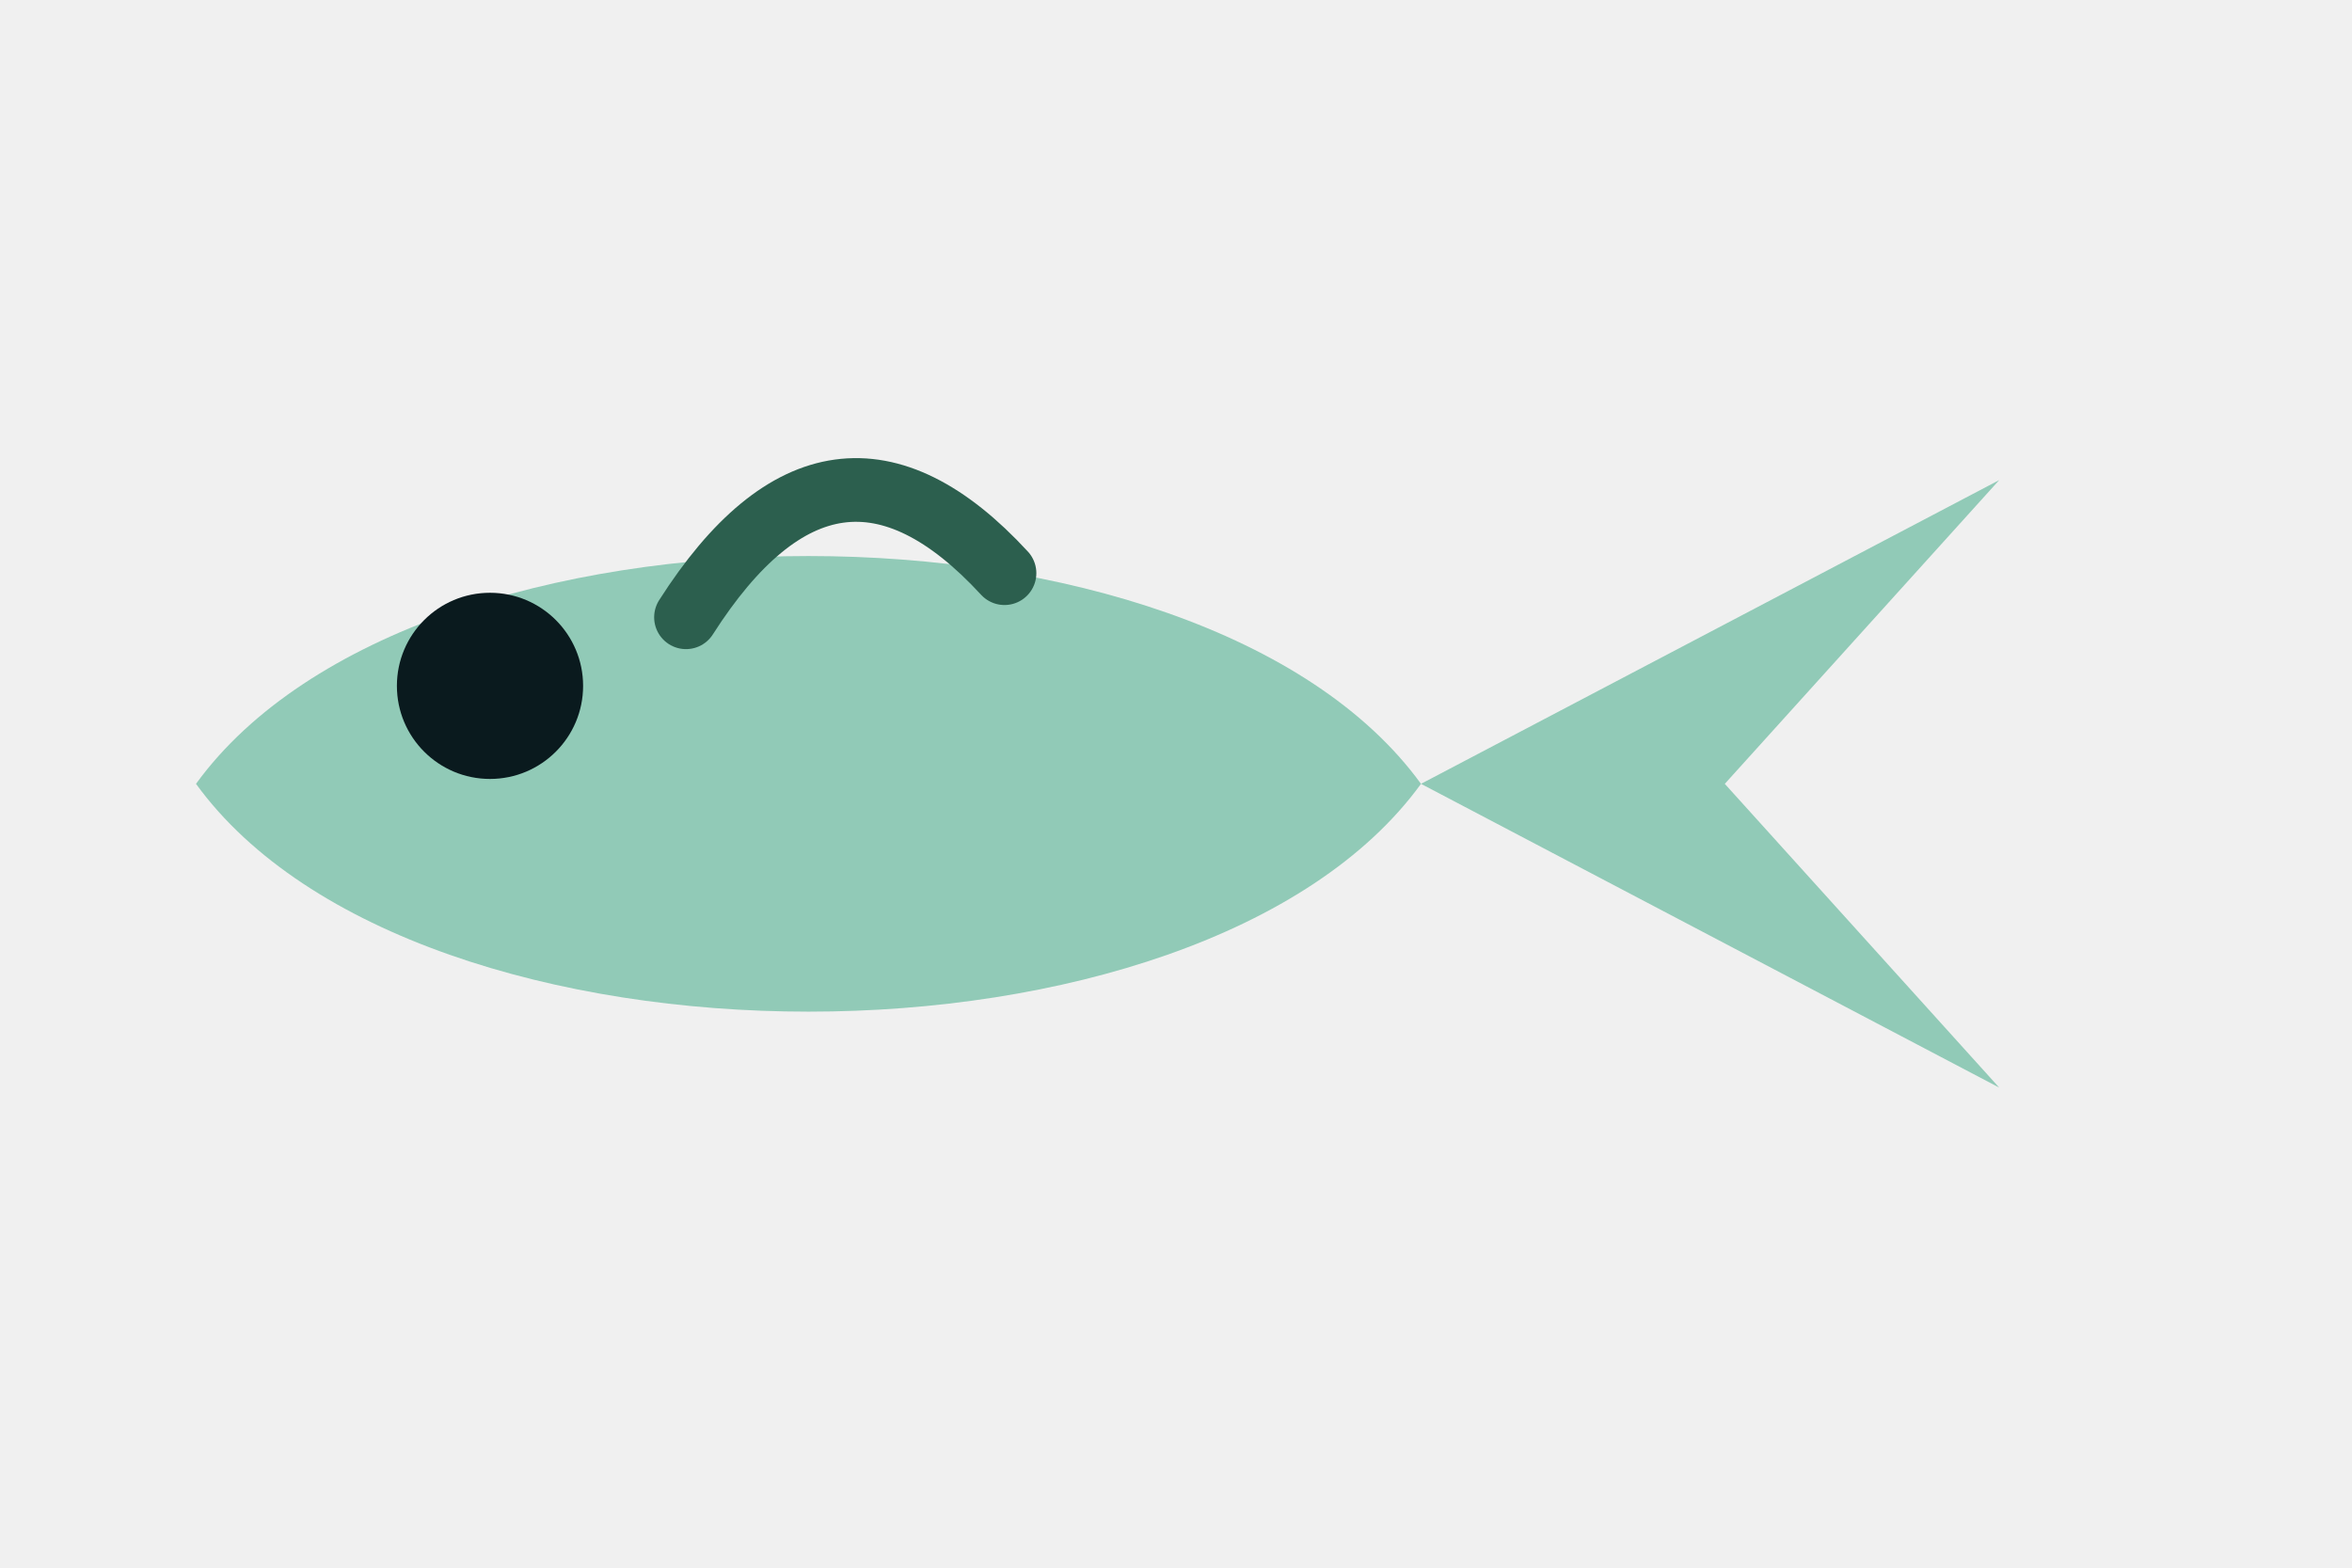
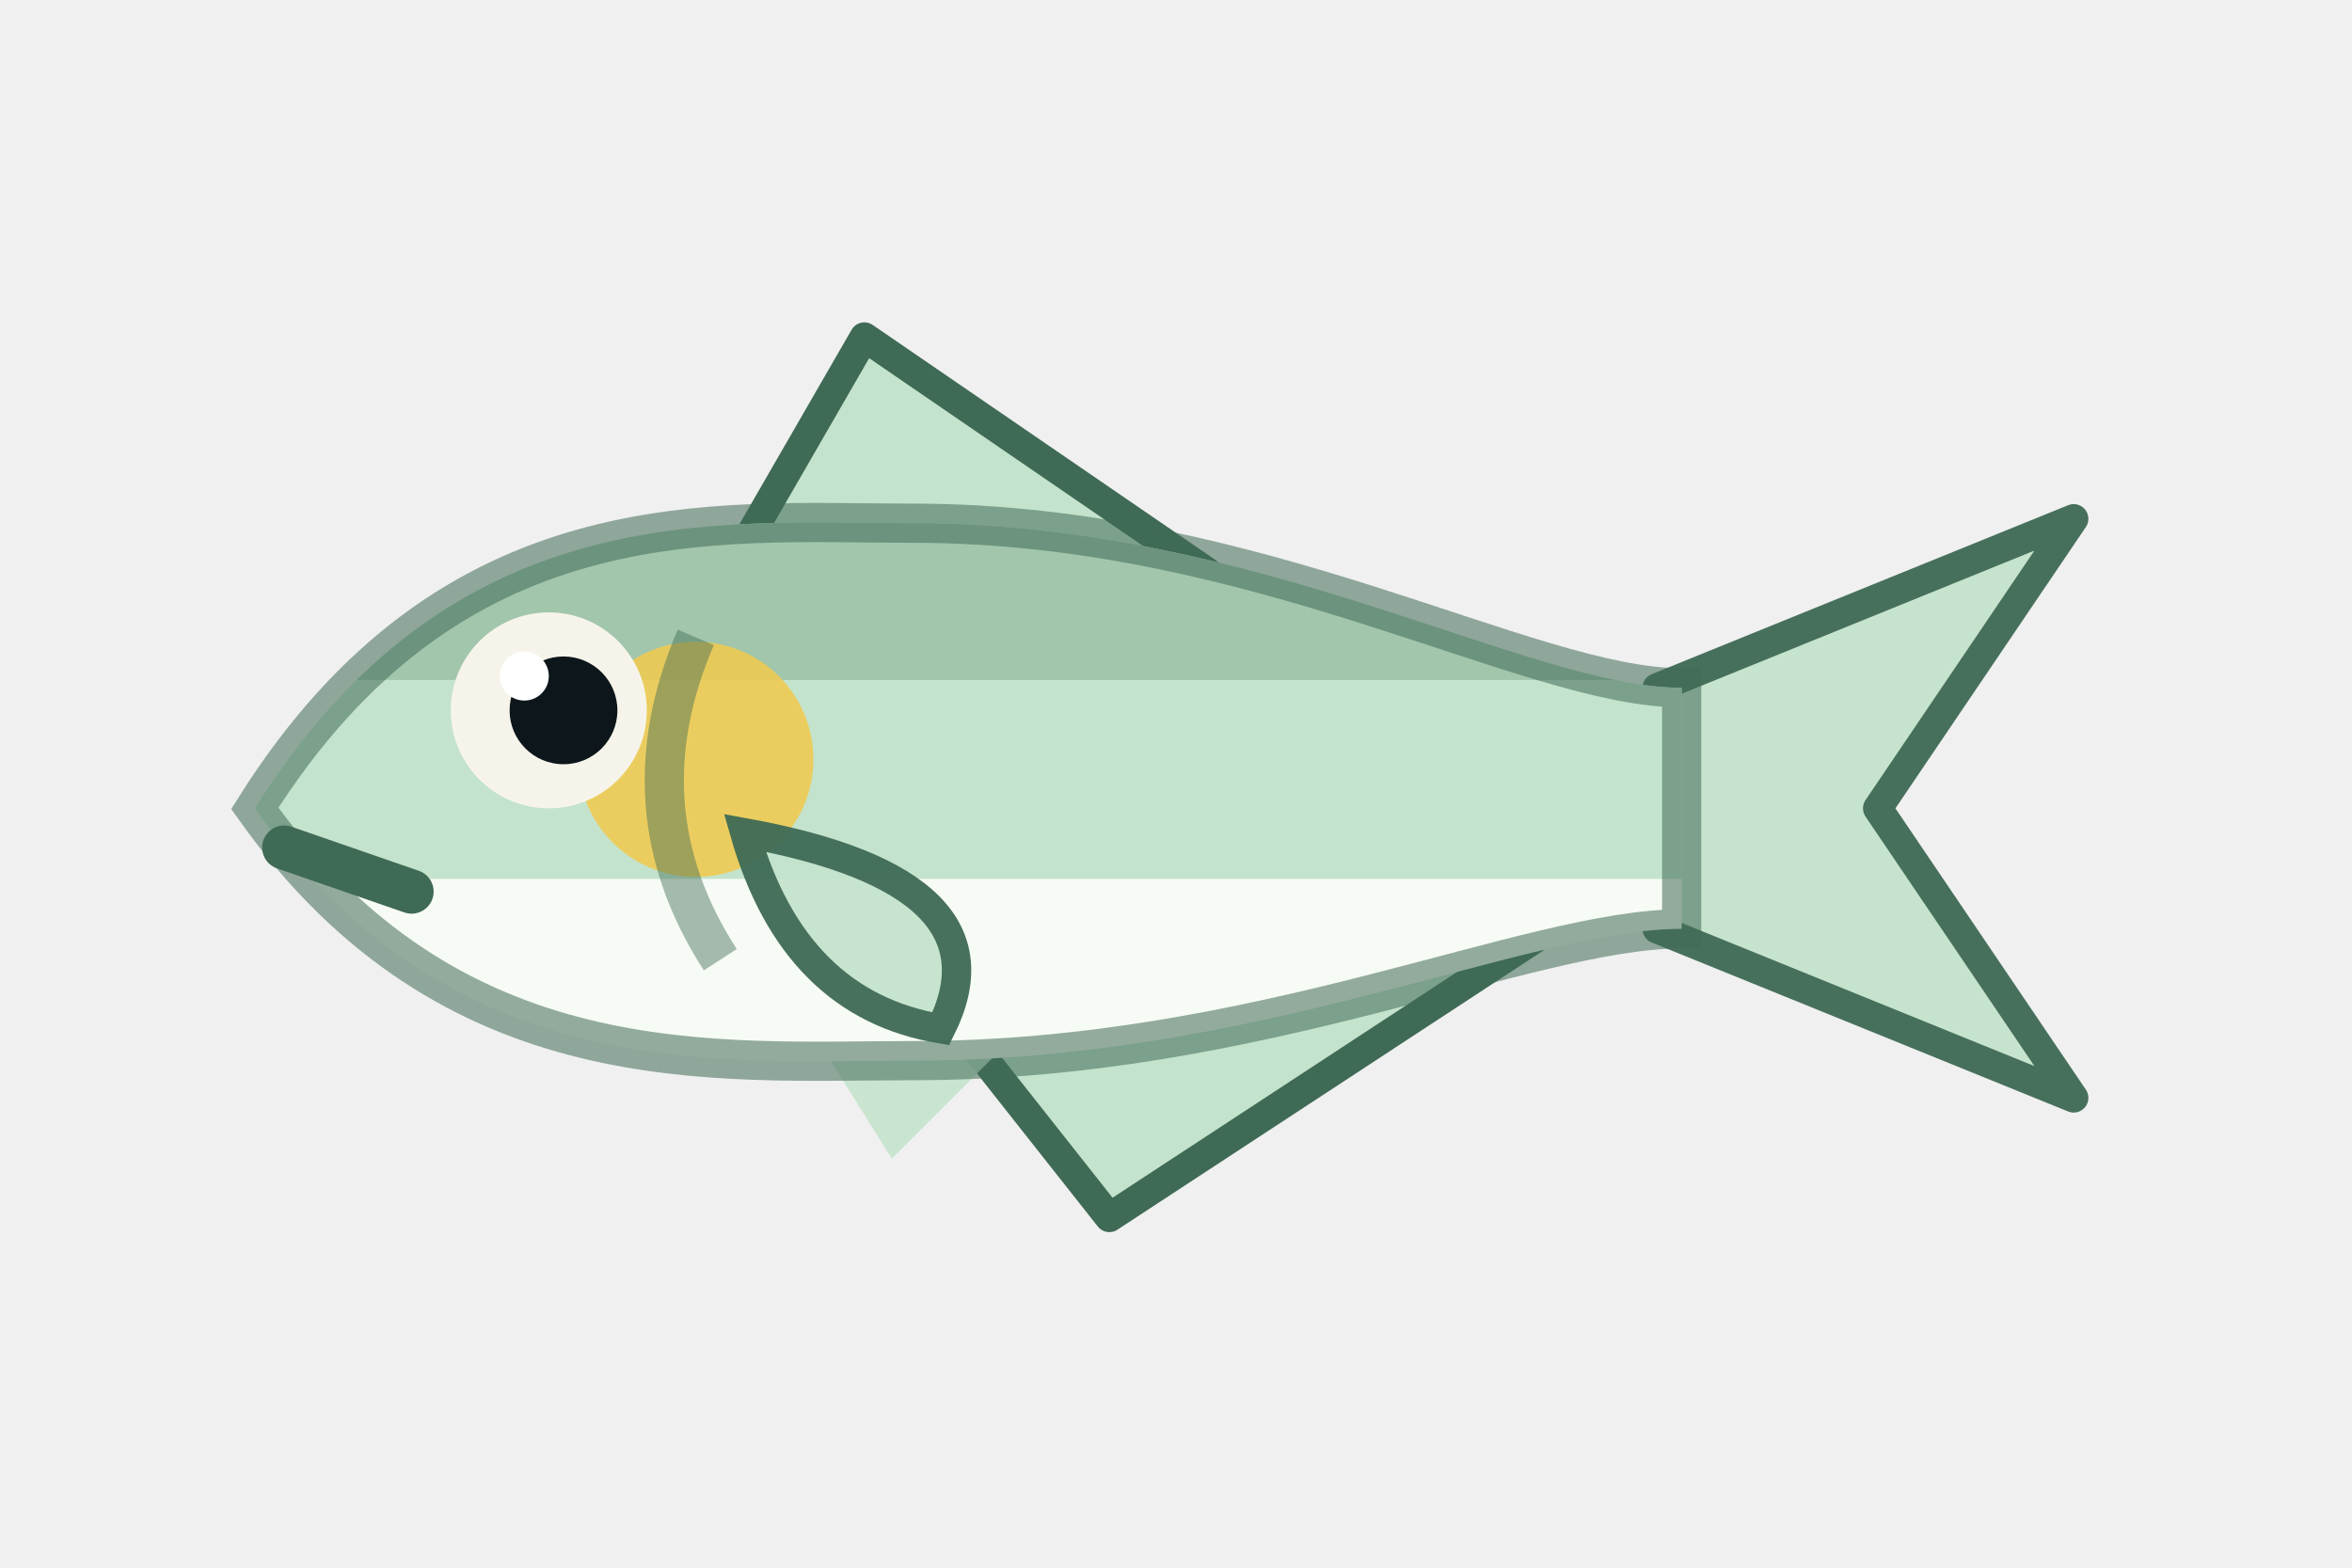
<svg xmlns="http://www.w3.org/2000/svg" viewBox="0 0 48 32">
-   <path d="M29.0 16L40.8 9.8L35.2 16L40.8 22.2z" fill="#91cab7" />
-   <path d="M4.0 16C8.5 9.8 24.5 9.8 29.0 16C24.5 22.2 8.5 22.2 4.0 16z" fill="#91cab7" />
-   <path d="M14.0 12.6q3.0 -4.7 6.5 -0.9" stroke="#2c5f4e" stroke-width="1.3" fill="none" stroke-linecap="round" />
-   <circle cx="10.0" cy="14.0" r="1.9" fill="#0a1a1e" />
+   <defs>
+     <clipPath id="b">
+       <path d="M5.2,16.5 C9.23,10.09 14.61,10.68 18.64,10.68 C25.7,10.68 31.18,14.04 34.32,14.04 L34.32,18.96 C31.18,18.96 25.7,21.65 18.64,21.65 C14.61,21.65 9.23,22.17 5.2,16.5 Z" />
+     </clipPath>
+   </defs>
+   <path d="M33.82,14.04 L42.32,10.59 L38.32,16.5 L42.32,22.41 L33.82,18.96 Z" fill="#c4e3cc" stroke="#3f6a55" stroke-width="0.6" stroke-linejoin="round" opacity="0.95" />
+   <path d="M14.64,12.08 L17.64,6.88 L24.64,11.68 Z" fill="#c4e3cc" stroke="#3f6a55" stroke-width="0.6" stroke-linejoin="round" />
+   <path d="M19.64,21.05 L22.64,24.85 L31.32,19.16 Z" fill="#c4e3cc" stroke="#3f6a55" stroke-width="0.6" stroke-linejoin="round" />
+   <path d="M16.2,20.45 L18.2,23.65 L21.2,20.65 Z" fill="#c4e3cc" opacity="0.9" />
+   <path d="M5.2,16.5 C9.23,10.09 14.61,10.68 18.64,10.68 C25.7,10.68 31.18,14.04 34.32,14.04 L34.32,18.96 C31.18,18.96 25.7,21.65 18.64,21.65 C14.61,21.65 9.23,22.17 5.2,16.5 Z" fill="#f7fbf5" />
+   <g clip-path="url(#b)">
+     <rect x="0" y="0" width="48" height="17.94" fill="#c4e3cc" />
+     <rect x="0" y="0" width="48" height="13.88" fill="#6b9a7e" opacity="0.4" />
+     <ellipse cx="14.2" cy="15.5" rx="2.4" ry="2.4" fill="#f2c94c" opacity="0.85" />
+   </g>
+   <path d="M5.2,16.5 C9.23,10.09 14.61,10.68 18.64,10.68 C25.7,10.68 31.18,14.04 34.32,14.04 L34.32,18.96 C31.18,18.96 25.7,21.65 18.64,21.65 C14.61,21.65 9.23,22.17 5.2,16.5 Z" fill="none" stroke="#3f6a55" stroke-width="0.8" opacity="0.55" />
+   <path d="M14.2,13.01 Q12.7,16.5 14.7,19.59" stroke="#3f6a55" stroke-width="0.8" fill="none" opacity="0.45" />
+   <path d="M15.2,17 Q20.7,18 19.2,21 Q16.2,20.5 15.2,17 Z" fill="#c4e3cc" stroke="#3f6a55" stroke-width="0.6" opacity="0.95" />
+   <circle cx="11.2" cy="14.5" r="2" fill="#f6f4ea" />
+   <circle cx="11.5" cy="14.5" r="1.1" fill="#0d161a" />
+   <circle cx="10.7" cy="13.8" r="0.5" fill="#fff" />
+   <path d="M5.8,17.3 l2.6,0.9" stroke="#3f6a55" stroke-width="0.9" fill="none" stroke-linecap="round" />
</svg>
